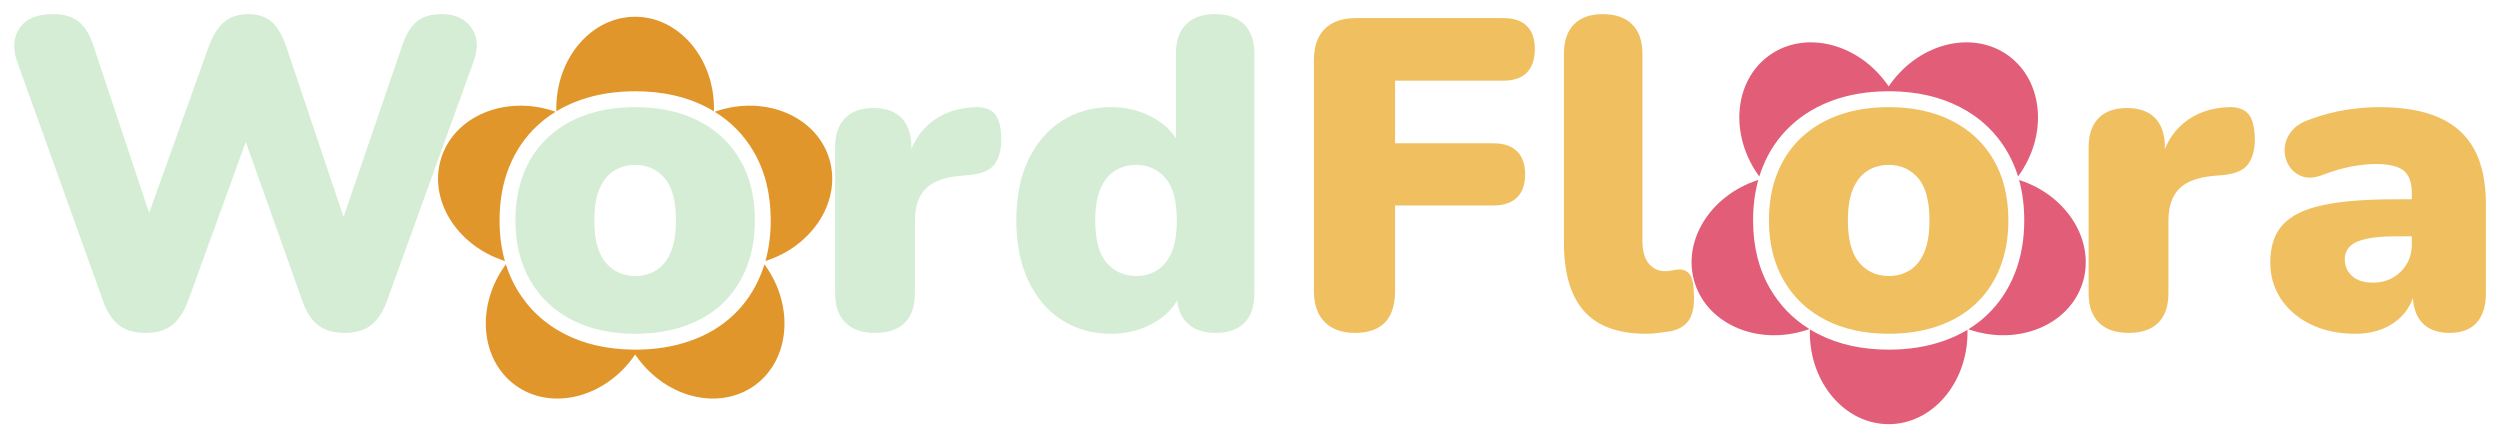
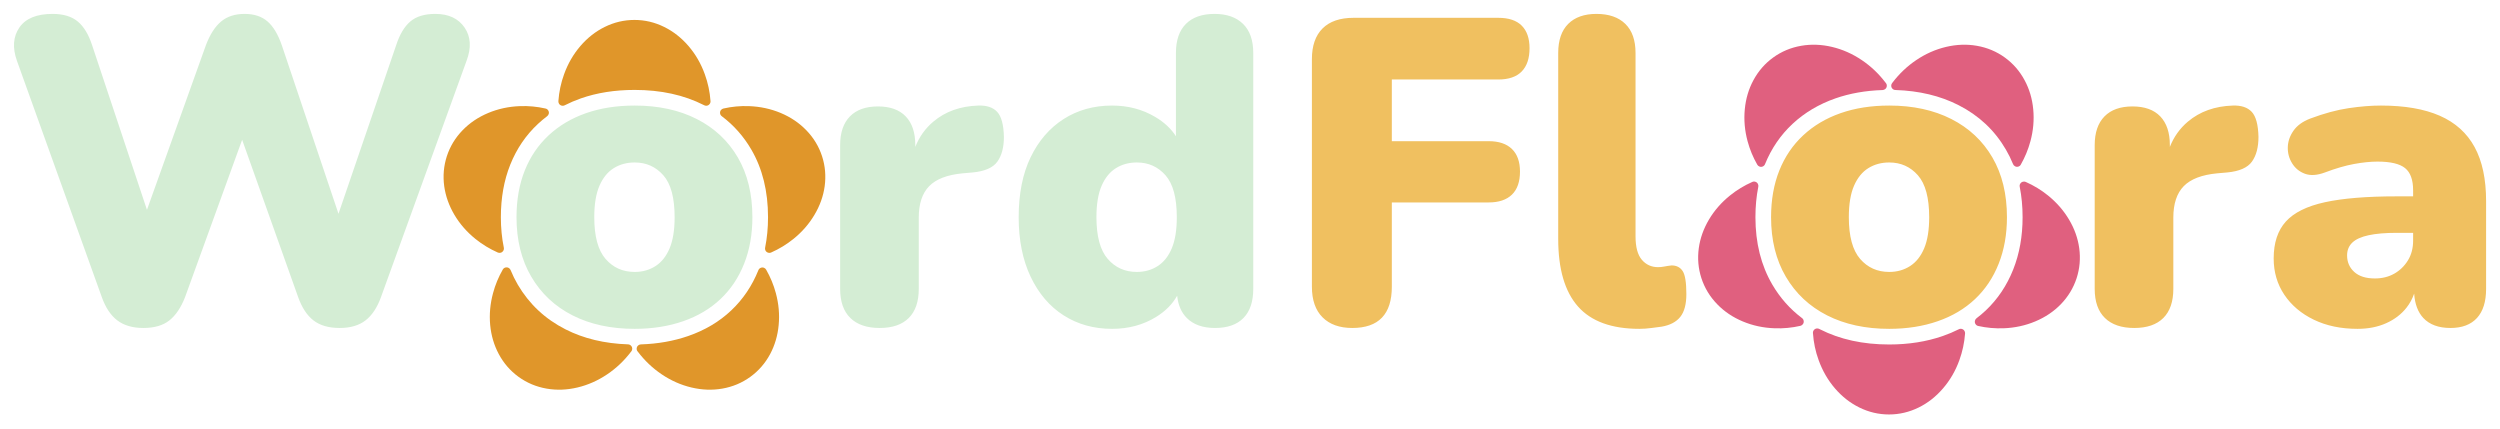
- <svg xmlns="http://www.w3.org/2000/svg" viewBox="8 34 5670 994" role="img" aria-label="WordFlora">
-   <path fill="#E0962A" d="M1453.2 844.7C1451.6 842.4 1450 840.2 1448.5 838C1447 840.2 1445.4 842.4 1443.8 844.7C1376.3 937.6 1256.8 965.8 1176.9 907.8C1097.1 849.7 1087 727.4 1154.5 634.5C1154.8 634.1 1155 633.7 1155.3 633.4Q1164.6 663 1179.9 689.2Q1219.3 756.3 1289.7 792.1Q1355.5 825.5 1441.5 826.9Q1445.2 827 1449 827Q1452.3 827 1455.5 827Q1518.8 826 1572.3 807.5Q1630.1 787.5 1671.2 748.7Q1712.5 709.7 1734.5 654.2Q1738.5 644.1 1741.8 633.5C1742 633.8 1742.3 634.1 1742.5 634.5C1810 727.4 1799.9 849.7 1720.1 907.8C1640.2 965.8 1520.7 937.6 1453.2 844.7ZM1627.3 279.9C1627.3 282.1 1627.3 284.2 1627.2 286.4Q1618.1 280.9 1608.3 275.9Q1539.6 241 1449 241Q1380.9 241 1325.1 260.5Q1295.3 270.9 1269.8 286.4C1269.7 284.3 1269.7 282.1 1269.7 279.9C1269.7 165.1 1349.8 72 1448.5 72C1547.2 72 1627.3 165.1 1627.3 279.9ZM1262.1 285.4C1264.1 286.1 1266.1 286.8 1268.1 287.5Q1245.6 301.3 1226.5 319.1Q1184.6 358.1 1162.6 413.1Q1141 467.1 1141 534Q1141 583.5 1153.1 626C1152.6 625.8 1152.1 625.7 1151.6 625.5C1042.4 590 978.6 485.1 1009.1 391.2C1039.6 297.3 1152.9 250 1262.1 285.4ZM1745.4 625.5C1744.9 625.7 1744.5 625.8 1744 626Q1756 583.2 1756 534Q1756 444.3 1717.6 378.4Q1684.7 321.8 1628.9 287.5C1630.9 286.8 1632.9 286.1 1634.9 285.4C1744.1 250 1857.4 297.3 1887.9 391.2C1918.4 485.1 1854.6 590 1745.4 625.5Z" />
-   <path fill="#E25D78" d="M4585.5 433.5C4585.3 433.8 4585.2 434 4585 434.2Q4575.8 404.4 4560.6 378.4Q4521.8 311.7 4451.3 275.9Q4385.1 242.3 4298.5 241Q4295.3 241 4292 241Q4288.3 241 4284.6 241.1Q4284.5 241.1 4284.5 241.1Q4220.8 242.1 4168.1 260.5Q4111 280.5 4069.5 319.1Q4027.6 358.1 4005.6 413.1Q4001.4 423.5 3998.1 434.3C3997.9 434.1 3997.7 433.8 3997.5 433.5C3930 340.6 3940.1 218.3 4019.9 160.2C4099.8 102.2 4219.3 130.4 4286.8 223.3C4288.4 225.6 4290 227.8 4291.5 230C4293 227.8 4294.6 225.6 4296.2 223.3C4363.7 130.4 4483.2 102.2 4563.1 160.2C4642.9 218.3 4653 340.6 4585.5 433.5ZM4112.7 788.1C4112.7 785.7 4112.7 783.3 4112.8 781Q4122.4 786.9 4132.7 792.1Q4201.4 827 4292 827Q4359.1 827 4415.3 807.5Q4444.9 797.2 4470.2 782C4470.3 784 4470.3 786.1 4470.3 788.1C4470.3 902.9 4390.2 996 4291.5 996C4192.8 996 4112.7 902.9 4112.7 788.1ZM3994.6 442.5Q3995.2 442.3 3995.8 442.1Q3984 484.5 3984 534Q3984 622.8 4022.9 689.2Q4056.2 746 4111.7 780.3C4109.5 781.1 4107.3 781.8 4105.1 782.6C3995.9 818 3882.6 770.7 3852.1 676.8C3821.6 582.9 3885.4 478 3994.6 442.5ZM4477.9 782.6C4476.1 782 4474.2 781.3 4472.4 780.7Q4495.1 766.7 4514.2 748.7Q4555.5 709.7 4577.5 654.2Q4599 599.9 4599 534Q4599 484.4 4587.3 442.1C4587.7 442.2 4588 442.4 4588.4 442.5C4697.6 478 4761.4 582.9 4730.9 676.8C4700.4 770.7 4587.1 818 4477.9 782.6Z" />
-   <path fill="#D4EDD4" d="M338 789Q301 789 278 771.5Q255 754 242 717L47 174Q31 129 52.5 97.5Q74 66 129 66Q166 66 187 83.5Q208 101 220 138L346.3 517L482 138Q496 101 517 83.5Q538 66 571 66Q604 66 624 83.5Q644 101 657 139L787.2 526.1L920 138Q932 101 952.5 83.5Q973 66 1010 66Q1056 66 1077.5 97.5Q1099 129 1082 174L885 718Q872 754 849.5 771.5Q827 789 790 789Q752 789 729.5 771.5Q707 754 694 717L565.4 355.8L434 718Q420 754 398 771.5Q376 789 338 789ZM2528 791Q2465 791 2416.5 760Q2368 729 2340.5 671Q2313 613 2313 534Q2313 453 2340.5 396Q2368 339 2416.5 308Q2465 277 2528 277Q2583 277 2627 303Q2658.4 321.5 2675 347.7V156Q2675 112 2698 89Q2721 66 2764 66Q2806 66 2829.5 89Q2853 112 2853 156V699Q2853 743 2830.5 766Q2808 789 2765 789Q2723 789 2700 766Q2681.3 747.3 2677.8 714.8Q2661.6 743.7 2629.5 763.5Q2585 791 2528 791ZM1449 791Q1367 791 1306 760Q1245 729 1211 671Q1177 613 1177 534Q1177 474 1196 426.5Q1215 379 1251 345.5Q1287 312 1337 294.5Q1387 277 1449 277Q1531 277 1592 308Q1653 339 1686.5 396.5Q1720 454 1720 534Q1720 593 1701 641Q1682 689 1646.5 722.5Q1611 756 1560.5 773.5Q1510 791 1449 791ZM1993 789Q1949 789 1925.5 766Q1902 743 1902 699V368Q1902 325 1924.5 302Q1947 279 1989 279Q2031 279 2053 302Q2075 325 2075 368V372.2Q2088.7 337.5 2116.5 314Q2158 279 2220 277Q2249 276 2263.5 291.5Q2278 307 2279 349Q2279 385 2264 406Q2249 427 2207 431L2184 433Q2131 438 2107 462.5Q2083 487 2083 535V699Q2083 743 2060 766Q2037 789 1993 789ZM1449 660Q1476 660 1497 646.5Q1518 633 1529.5 605.5Q1541 578 1541 534Q1541 467 1515 437.5Q1489 408 1449 408Q1422 408 1401 421Q1380 434 1368 461.5Q1356 489 1356 534Q1356 600 1382 630Q1408 660 1449 660ZM2585 660Q2612 660 2633 646.5Q2654 633 2665.5 605.5Q2677 578 2677 534Q2677 467 2651 437.5Q2625 408 2585 408Q2558 408 2537 421Q2516 434 2504 461.5Q2492 489 2492 534Q2492 600 2518 630Q2544 660 2585 660Z" />
-   <path fill="#F0C060" d="M4292 791Q4210 791 4149 760Q4088 729 4054 671Q4020 613 4020 534Q4020 474 4039 426.5Q4058 379 4094 345.5Q4130 312 4180 294.5Q4230 277 4292 277Q4374 277 4435 308Q4496 339 4529.5 396.5Q4563 454 4563 534Q4563 593 4544 641Q4525 689 4489.5 722.5Q4454 756 4403.5 773.5Q4353 791 4292 791ZM3081 789Q3037 789 3012.5 764.5Q2988 740 2988 694V170Q2988 124 3012.5 99.5Q3037 75 3084 75H3417Q3453 75 3471 93Q3489 111 3489 145Q3489 180 3471 198.5Q3453 217 3417 217H3172V359H3395Q3430 359 3448.5 377Q3467 395 3467 429Q3467 464 3448.5 482Q3430 500 3395 500H3172V694Q3172 789 3081 789ZM5350 791Q5293 791 5249.5 770Q5206 749 5181.5 712.5Q5157 676 5157 629Q5157 575 5185 544Q5213 513 5275 499.5Q5337 486 5440 486H5478V472Q5478 436 5459.5 421Q5441 406 5396 406Q5372 406 5342 411.5Q5312 417 5275 431Q5248 441 5229 434Q5210 427 5199.5 410Q5189 393 5189.5 373Q5190 353 5202.5 335Q5215 317 5241 307Q5289 289 5329.5 283Q5370 277 5404 277Q5486 277 5539.5 300.5Q5593 324 5619.5 372.5Q5646 421 5646 497V699Q5646 743 5625 766Q5604 789 5564 789Q5523 789 5501.5 766Q5482.8 745.9 5480.4 709.9Q5474.2 727.7 5463 742Q5445 765 5416 778Q5387 791 5350 791ZM3742 791Q3646 791 3600.5 739.5Q3555 688 3555 584V156Q3555 112 3578 89Q3601 66 3643 66Q3686 66 3709.5 89Q3733 112 3733 156V578Q3733 615 3747.5 632Q3762 649 3785 649Q3792 649 3799.5 647.5Q3807 646 3816 645Q3833 645 3841.5 658Q3850 671 3850 711Q3850 746 3836 763.5Q3822 781 3793 786Q3785 787 3770 789Q3755 791 3742 791ZM4836 789Q4792 789 4768.5 766Q4745 743 4745 699V368Q4745 325 4767.5 302Q4790 279 4832 279Q4874 279 4896 302Q4918 325 4918 368V372.2Q4931.7 337.5 4959.5 314Q5001 279 5063 277Q5092 276 5106.5 291.5Q5121 307 5122 349Q5122 385 5107 406Q5092 427 5050 431L5027 433Q4974 438 4950 462.5Q4926 487 4926 535V699Q4926 743 4903 766Q4880 789 4836 789ZM4292 660Q4319 660 4340 646.5Q4361 633 4372.5 605.5Q4384 578 4384 534Q4384 467 4358 437.5Q4332 408 4292 408Q4265 408 4244 421Q4223 434 4211 461.5Q4199 489 4199 534Q4199 600 4225 630Q4251 660 4292 660ZM5478 570H5440Q5401 570 5375.5 575.5Q5350 581 5338 592.5Q5326 604 5326 622Q5326 645 5342.5 660Q5359 675 5390 675Q5415 675 5434.5 664Q5454 653 5466 633.5Q5478 614 5478 588V570Z" />
+ <svg xmlns="http://www.w3.org/2000/svg" width="5755" height="987" viewBox="8 34 5755 987" role="img" aria-label="WordFlora">
+   <path fill="#E0962A" d="M1629.1 276.3 1628.3 275.9Q1559.6 241 1469 241Q1400.9 241 1345.1 260.5Q1325.6 267.4 1307.9 276.4Q1304.2 278.2 1300.3 277Q1296.3 275.7 1294.5 272Q1293.2 269.5 1293.4 266.7Q1295.7 234.6 1306.6 204.7Q1319.9 168 1344.2 139.8Q1368.6 111.5 1400.1 96Q1432.7 79.9 1468.5 79.9Q1504.3 79.9 1536.9 96Q1568.4 111.5 1592.8 139.8Q1617.1 168 1630.4 204.7Q1641.3 234.6 1643.6 266.7Q1643.9 270.8 1641.2 273.9Q1638.5 277.1 1634.3 277.4Q1631.6 277.6 1629.1 276.3ZM1183.4 655.7Q1190.5 673.1 1199.9 689.2Q1239.3 756.3 1309.7 792.1Q1372.5 824 1453.7 826.7Q1457.9 826.9 1460.7 829.9Q1463.5 832.9 1463.4 837.1Q1463.3 840.6 1461 843.3Q1460.7 843.5 1460.5 843.8Q1437.2 874.5 1405.9 895.6Q1373.6 917.4 1337.3 926Q1301 934.6 1266.4 928.6Q1230.5 922.4 1201.6 901.4Q1173.1 880.7 1156.2 849.1Q1139.9 818.7 1136.4 782.2Q1133 745.7 1143 708.7Q1150.6 680.3 1165.4 654.5Q1167.5 650.9 1171.5 649.8Q1175.5 648.8 1179.1 650.8Q1182.1 652.5 1183.4 655.7ZM1483.3 826.8Q1542.1 824.9 1592.3 807.5Q1650.1 787.5 1691.2 748.7Q1731.9 710.3 1753.8 656Q1755.3 652.2 1759.1 650.6Q1762.9 648.9 1766.8 650.5Q1770 651.8 1771.7 654.8Q1786.4 680.5 1794 708.8Q1804 745.8 1800.5 782.2Q1797.1 818.7 1780.8 849.2Q1763.9 880.7 1735.4 901.4Q1706.5 922.4 1670.6 928.6Q1636 934.6 1599.7 926Q1563.4 917.4 1531.1 895.6Q1499.8 874.5 1476.5 843.8Q1476.2 843.5 1476 843.3Q1473.3 840.1 1473.6 836Q1474 831.9 1477.1 829.2Q1479.8 826.9 1483.3 826.8ZM1267.5 301.5Q1256.5 309.8 1246.5 319.1Q1204.6 358.1 1182.6 413.1Q1161 467.1 1161 534Q1161 571 1167.8 604.1Q1168.6 608.2 1166.3 611.6Q1164 615.1 1160 615.9Q1156.9 616.6 1153.9 615.3Q1126.1 603 1102.7 584.2Q1072.8 560.1 1054.1 528.6Q1035.4 497 1030.6 462.7Q1025.8 427.2 1036.6 393.7Q1047.7 359.7 1073 333.7Q1097.4 308.5 1131.8 294.1Q1166.1 279.7 1205 278.3Q1234.6 277.2 1263.7 283.8Q1267.8 284.7 1270 288.2Q1272.2 291.7 1271.3 295.7Q1270.5 299.3 1267.5 301.5ZM1673.3 283.8Q1702.5 277.2 1732 278.3Q1770.9 279.7 1805.3 294.1Q1839.6 308.5 1864 333.7Q1889.3 359.7 1900.4 393.7Q1911.2 427.2 1906.4 462.7Q1901.7 497 1882.9 528.5Q1864.2 560.1 1834.4 584.1Q1810.9 603 1783.1 615.3Q1779.3 616.9 1775.4 615.4Q1771.6 613.9 1769.9 610.2Q1768.6 607.2 1769.3 604.1Q1776 570.9 1776 534Q1776 444.3 1737.6 378.4Q1711 332.7 1669.5 301.5Q1666.2 299 1665.6 294.9Q1665.1 290.8 1667.5 287.5Q1669.8 284.6 1673.3 283.8Z" />
+   <path fill="#E0607F" d="M4531.6 801.7Q4529.2 833.6 4518.4 863.3Q4505.1 900 4480.7 928.2Q4456.4 956.5 4424.9 972Q4392.2 988.1 4356.5 988.1Q4320.7 988.1 4288.1 972Q4256.6 956.5 4232.2 928.2Q4207.9 900 4194.6 863.3Q4183.6 833.2 4181.4 800.8Q4181.1 796.6 4183.8 793.5Q4186.5 790.4 4190.6 790.1Q4193.4 789.9 4195.9 791.2L4197.7 792.1Q4266.4 827 4357 827Q4424.1 827 4480.3 807.5Q4499.6 800.8 4517.1 792Q4520.8 790.1 4524.7 791.4Q4528.7 792.7 4530.5 796.4Q4531.8 798.9 4531.6 801.7ZM4341.7 241.3Q4282.6 243.2 4233.1 260.5Q4176 280.5 4134.5 319.1Q4093.1 357.7 4071.1 411.8Q4069.6 415.6 4065.7 417.3Q4061.9 418.9 4058.1 417.3Q4054.9 416 4053.2 413Q4038.5 387.3 4030.9 359Q4021 322 4024.5 285.7Q4027.9 249.2 4044.3 218.8Q4061.2 187.3 4089.6 166.6Q4118.5 145.6 4154.4 139.4Q4189 133.4 4225.3 142Q4261.6 150.6 4293.9 172.4Q4325.2 193.5 4348.5 224.2Q4348.8 224.5 4349 224.8Q4351.7 227.9 4351.4 232Q4351.1 236.2 4347.9 238.9Q4345.2 241.1 4341.7 241.3ZM4642 411.7Q4634.9 394.3 4625.6 378.4Q4586.8 311.7 4516.3 275.9Q4453.1 243.8 4371.3 241.2Q4367.2 241.1 4364.3 238.1Q4361.5 235.1 4361.6 230.9Q4361.7 227.4 4364.1 224.7Q4364.3 224.4 4364.5 224.2Q4387.8 193.5 4419.1 172.4Q4451.4 150.6 4487.7 142Q4524 133.4 4558.6 139.4Q4594.5 145.6 4623.4 166.6Q4651.8 187.3 4668.7 218.8Q4685.1 249.2 4688.5 285.6Q4692 322 4682.1 358.9Q4674.5 387.2 4659.9 412.9Q4657.9 416.5 4653.9 417.6Q4649.9 418.7 4646.3 416.6Q4643.3 414.9 4642 411.7ZM4152.5 784.1Q4123.1 790.8 4093.4 789.7Q4054.4 788.4 4020 774Q3985.5 759.6 3961.1 734.4Q3935.7 708.3 3924.6 674.3Q3913.8 640.8 3918.6 605.4Q3923.3 571.1 3942 539.5Q3960.7 508 3990.5 484Q4013.9 465.1 4041.8 452.8Q4045.6 451.1 4049.4 452.6Q4053.3 454.1 4054.9 457.9Q4056.2 460.8 4055.6 463.9Q4049 497 4049 534Q4049 622.8 4087.9 689.2Q4114.8 735.1 4156.3 766.3Q4159.6 768.8 4160.1 772.9Q4160.7 777 4158.2 780.3Q4156 783.2 4152.5 784.1ZM4558 766.6Q4569.1 758.2 4579.2 748.7Q4620.5 709.7 4642.5 654.2Q4664 599.9 4664 534Q4664 496.9 4657.4 463.9Q4656.6 459.8 4658.9 456.4Q4661.2 453 4665.3 452.2Q4668.4 451.5 4671.3 452.8Q4699.1 465.1 4722.5 484Q4752.3 508.1 4771 539.6Q4789.7 571.1 4794.4 605.4Q4799.2 640.8 4788.4 674.3Q4777.3 708.2 4752.1 734.3Q4727.7 759.4 4693.4 773.8Q4659.2 788.2 4620.3 789.7Q4590.9 790.8 4561.8 784.4Q4557.8 783.5 4555.6 780Q4553.4 776.5 4554.3 772.4Q4555.1 768.8 4558 766.6Z" />
+   <path fill="#D4EDD4" d="M338 789Q301 789 278 771.5Q255 754 242 717L47 174Q31 129 52.5 97.5Q74 66 129 66Q166 66 187 83.5Q208 101 220 138L346.3 517L482 138Q496 101 517 83.5Q538 66 571 66Q604 66 624 83.5Q644 101 657 139L787.2 526.1L920 138Q932 101 952.5 83.5Q973 66 1010 66Q1056 66 1077.5 97.5Q1099 129 1082 174L885 718Q872 754 849.5 771.5Q827 789 790 789Q752 789 729.5 771.5Q707 754 694 717L565.4 355.8L434 718Q420 754 398 771.5Q376 789 338 789ZM2568 791Q2505 791 2456.5 760Q2408 729 2380.5 671Q2353 613 2353 534Q2353 453 2380.5 396Q2408 339 2456.5 308Q2505 277 2568 277Q2623 277 2667 303Q2698.4 321.5 2715 347.7V156Q2715 112 2738 89Q2761 66 2804 66Q2846 66 2869.5 89Q2893 112 2893 156V699Q2893 743 2870.5 766Q2848 789 2805 789Q2763 789 2740 766Q2721.3 747.3 2717.8 714.8Q2701.6 743.7 2669.5 763.5Q2625 791 2568 791ZM1469 791Q1387 791 1326 760Q1265 729 1231 671Q1197 613 1197 534Q1197 474 1216 426.5Q1235 379 1271 345.5Q1307 312 1357 294.5Q1407 277 1469 277Q1551 277 1612 308Q1673 339 1706.5 396.5Q1740 454 1740 534Q1740 593 1721 641Q1702 689 1666.5 722.5Q1631 756 1580.5 773.5Q1530 791 1469 791ZM2033 789Q1989 789 1965.5 766Q1942 743 1942 699V368Q1942 325 1964.5 302Q1987 279 2029 279Q2071 279 2093 302Q2115 325 2115 368V372.2Q2128.7 337.5 2156.5 314Q2198 279 2260 277Q2289 276 2303.5 291.5Q2318 307 2319 349Q2319 385 2304 406Q2289 427 2247 431L2224 433Q2171 438 2147 462.5Q2123 487 2123 535V699Q2123 743 2100 766Q2077 789 2033 789ZM1469 660Q1496 660 1517 646.5Q1538 633 1549.5 605.5Q1561 578 1561 534Q1561 467 1535 437.5Q1509 408 1469 408Q1442 408 1421 421Q1400 434 1388 461.5Q1376 489 1376 534Q1376 600 1402 630Q1428 660 1469 660ZM2625 660Q2652 660 2673 646.5Q2694 633 2705.5 605.5Q2717 578 2717 534Q2717 467 2691 437.5Q2665 408 2625 408Q2598 408 2577 421Q2556 434 2544 461.5Q2532 489 2532 534Q2532 600 2558 630Q2584 660 2625 660Z" />
+   <path fill="#F0C060" d="M4357 791Q4275 791 4214 760Q4153 729 4119 671Q4085 613 4085 534Q4085 474 4104 426.5Q4123 379 4159 345.5Q4195 312 4245 294.5Q4295 277 4357 277Q4439 277 4500 308Q4561 339 4594.5 396.5Q4628 454 4628 534Q4628 593 4609 641Q4590 689 4554.5 722.5Q4519 756 4468.5 773.5Q4418 791 4357 791ZM3121 789Q3077 789 3052.5 764.5Q3028 740 3028 694V170Q3028 124 3052.5 99.5Q3077 75 3124 75H3457Q3493 75 3511 93Q3529 111 3529 145Q3529 180 3511 198.5Q3493 217 3457 217H3212V359H3435Q3470 359 3488.5 377Q3507 395 3507 429Q3507 464 3488.5 482Q3470 500 3435 500H3212V694Q3212 789 3121 789ZM5435 791Q5378 791 5334.5 770Q5291 749 5266.5 712.5Q5242 676 5242 629Q5242 575 5270 544Q5298 513 5360 499.5Q5422 486 5525 486H5563V472Q5563 436 5544.5 421Q5526 406 5481 406Q5457 406 5427 411.5Q5397 417 5360 431Q5333 441 5314 434Q5295 427 5284.5 410Q5274 393 5274.5 373Q5275 353 5287.5 335Q5300 317 5326 307Q5374 289 5414.5 283Q5455 277 5489 277Q5571 277 5624.5 300.5Q5678 324 5704.5 372.5Q5731 421 5731 497V699Q5731 743 5710 766Q5689 789 5649 789Q5608 789 5586.5 766Q5567.8 745.9 5565.4 709.9Q5559.2 727.7 5548 742Q5530 765 5501 778Q5472 791 5435 791ZM3782 791Q3686 791 3640.5 739.5Q3595 688 3595 584V156Q3595 112 3618 89Q3641 66 3683 66Q3726 66 3749.5 89Q3773 112 3773 156V578Q3773 615 3787.5 632Q3802 649 3825 649Q3832 649 3839.5 647.5Q3847 646 3856 645Q3873 645 3881.5 658Q3890 671 3890 711Q3890 746 3876 763.5Q3862 781 3833 786Q3825 787 3810 789Q3795 791 3782 791ZM4921 789Q4877 789 4853.5 766Q4830 743 4830 699V368Q4830 325 4852.5 302Q4875 279 4917 279Q4959 279 4981 302Q5003 325 5003 368V372.2Q5016.7 337.5 5044.5 314Q5086 279 5148 277Q5177 276 5191.5 291.5Q5206 307 5207 349Q5207 385 5192 406Q5177 427 5135 431L5112 433Q5059 438 5035 462.5Q5011 487 5011 535V699Q5011 743 4988 766Q4965 789 4921 789ZM4357 660Q4384 660 4405 646.5Q4426 633 4437.5 605.5Q4449 578 4449 534Q4449 467 4423 437.5Q4397 408 4357 408Q4330 408 4309 421Q4288 434 4276 461.5Q4264 489 4264 534Q4264 600 4290 630Q4316 660 4357 660ZM5563 570H5525Q5486 570 5460.5 575.5Q5435 581 5423 592.5Q5411 604 5411 622Q5411 645 5427.5 660Q5444 675 5475 675Q5500 675 5519.5 664Q5539 653 5551 633.5Q5563 614 5563 588V570Z" />
</svg>
